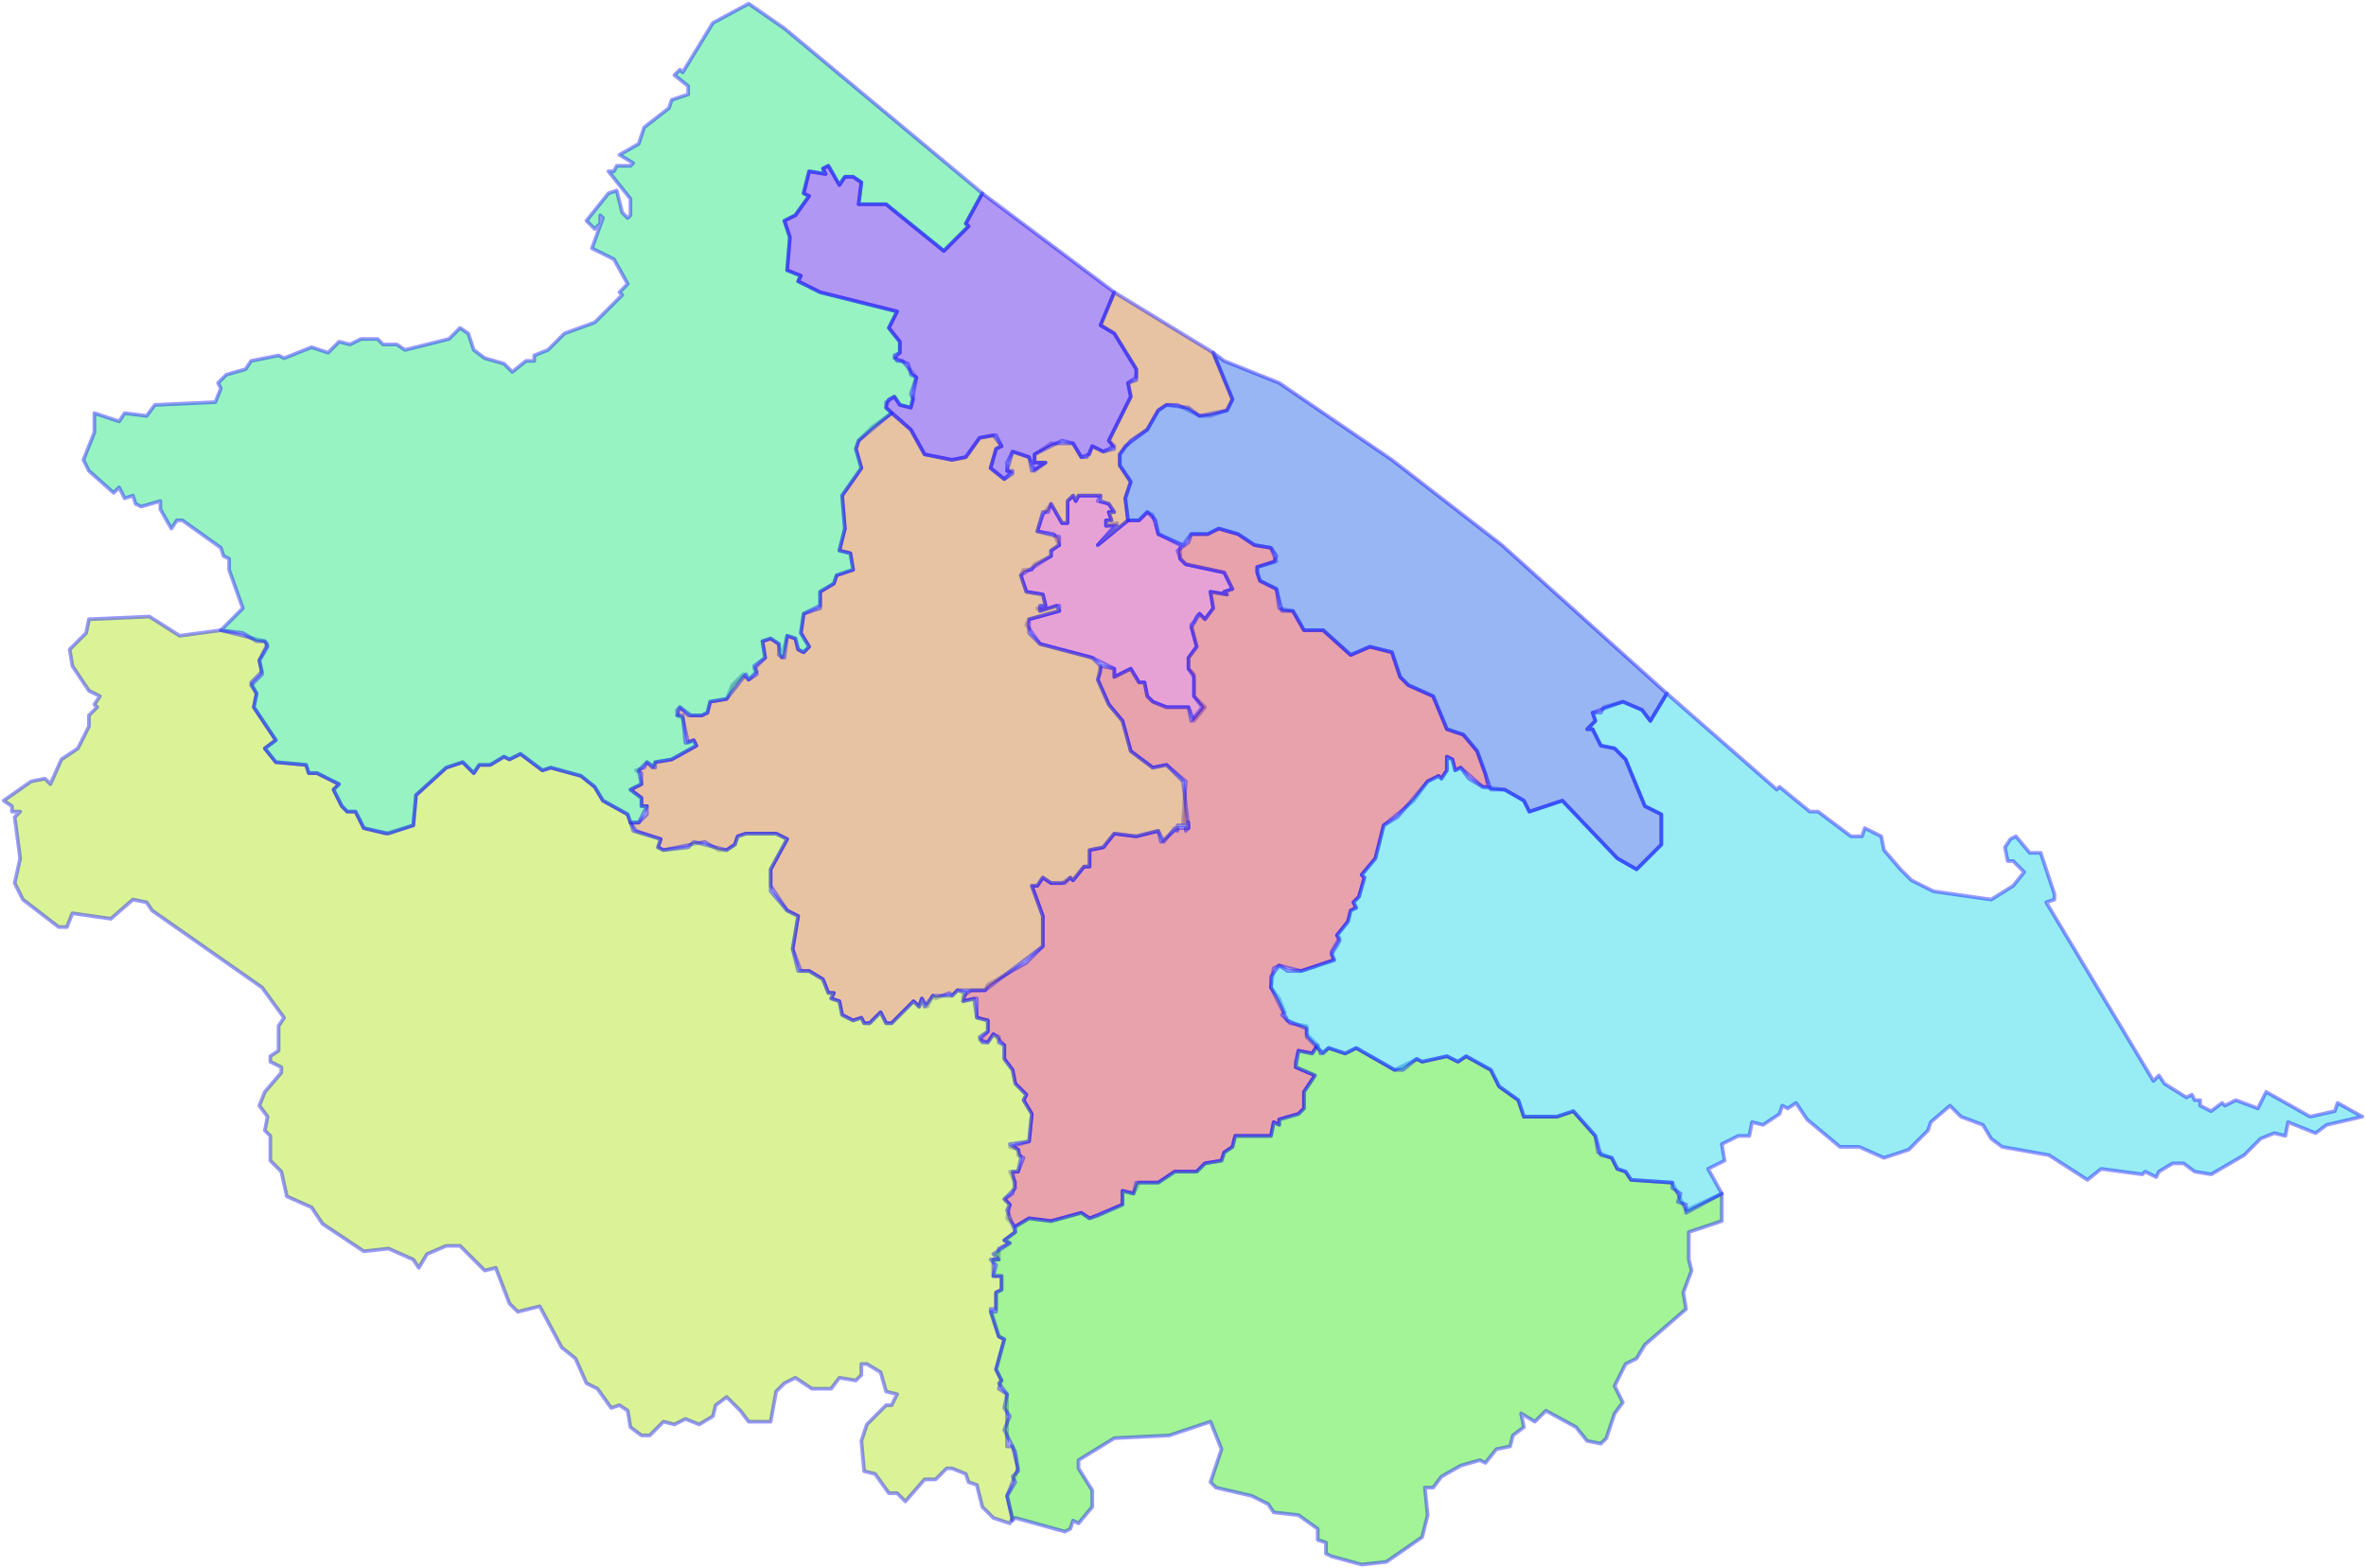
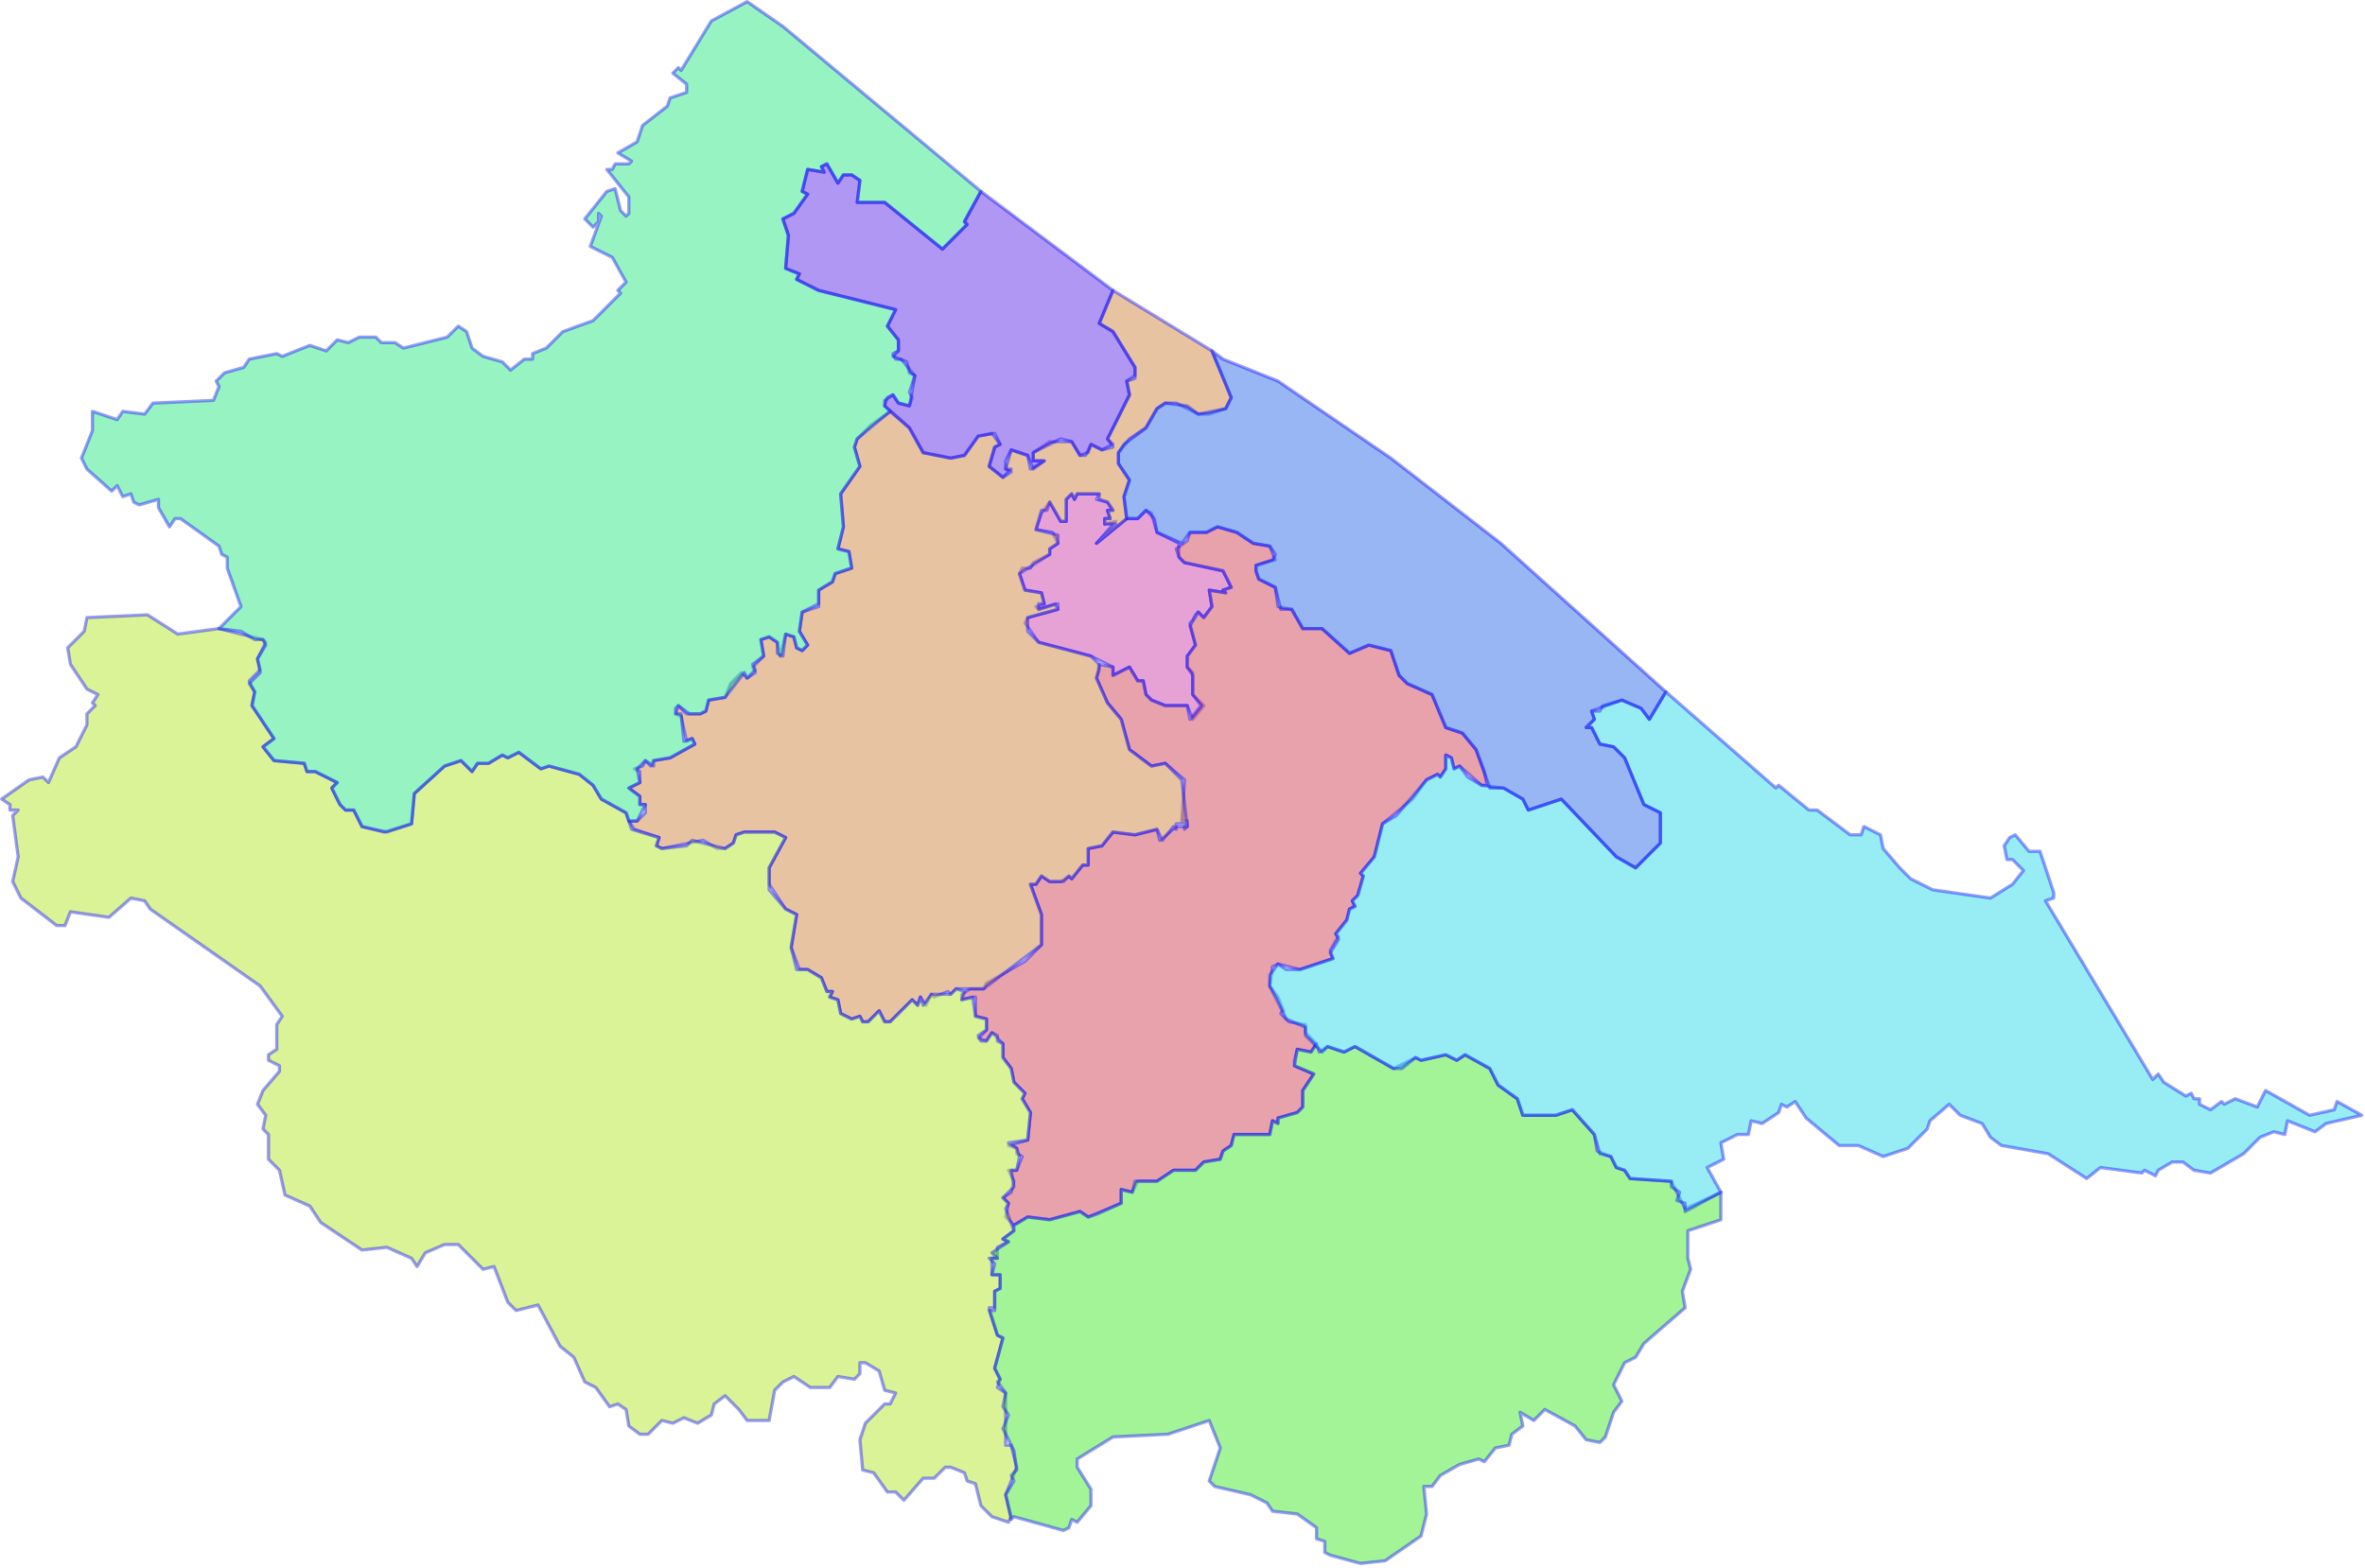
- <svg xmlns="http://www.w3.org/2000/svg" width="643" height="426" viewBox="0 0 643 426" fill="none">
-   <g id="75">
-     <path class="district" id="75_Hue" name="Huế" fill-rule="evenodd" clip-rule="evenodd" d="M324.488 169.058L323.741 169.805L325.235 175.78L322.994 178.768V181.756L324.488 183.249V189.225L327.477 192.213L324.488 195.947L322.994 192.213H317.017L313.282 190.719L311.788 189.225L311.041 185.49H309.547L307.305 181.756L302.823 183.996V181.756L296.846 178.768L282.652 175.033L278.916 169.805L279.663 168.311L287.881 166.07V164.576L282.652 166.07L281.904 165.323L284.146 164.576L283.399 161.589L278.916 160.842L277.422 156.36L278.169 154.866H280.41L281.157 153.373L285.64 151.132V149.638L287.881 148.144L286.387 145.156L281.904 144.409L283.399 139.928L285.64 136.94L288.628 142.169H290.122V136.193L291.617 134.699L292.364 136.193L293.111 134.699H299.087L298.34 136.193L301.329 136.94L302.823 139.181H301.329L302.076 141.422H300.582V142.916L303.57 142.169L298.34 148.144L306.558 141.422H309.547L311.788 139.181L313.282 139.928L314.776 145.156L320.753 148.144V151.879L322.247 153.373L332.706 155.613L334.948 160.095L332.706 160.842L333.453 161.589L328.971 160.842L329.718 165.323L327.477 168.311L325.983 166.817L325.235 167.564L324.488 169.058Z" fill="#D147AC" fill-opacity="0.5" stroke="#0000FF" stroke-opacity="0.4" stroke-linecap="round" stroke-linejoin="round" />
-     <path class="district" id="75_HuongThuy" name="Hương Thủy" fill-rule="evenodd" clip-rule="evenodd" d="M358.107 284.084L356.613 286.325L352.878 285.578L352.131 288.566V290.06L357.36 292.3L354.372 296.782V301.264L352.878 302.757L347.648 304.251V305.745L346.154 304.998L345.407 308.733H335.695L334.948 311.72L332.706 313.214L331.959 315.455L327.477 316.202L325.235 318.443H319.259L314.776 321.43H309.547L308.052 324.418L305.064 323.671V327.406L296.099 331.14L293.858 329.647L285.64 331.887L279.663 331.14L275.928 333.381L273.687 331.14L274.434 327.406L272.939 325.912L275.181 324.418L275.928 321.43L274.434 318.443H276.675L278.169 314.708L276.675 313.961V312.467L274.434 311.72L279.663 310.227L280.41 302.757L278.169 299.023L278.916 297.529L275.928 294.541L275.181 290.807L272.939 287.819V284.084L269.951 281.097L268.457 283.337L266.216 282.59L268.457 280.35V277.362L265.469 276.615V271.387L261.733 272.133V270.64L263.974 269.146H267.71L268.457 267.652L278.916 261.677L283.399 257.195V248.979L280.41 240.763H281.904L283.399 238.522L285.64 240.016H288.628L290.869 238.522L291.617 239.269L294.605 235.534H296.099V231.053L299.835 230.306L302.823 226.571L308.8 227.318L314.776 225.824L315.523 228.812L320.006 225.077H322.994V223.583H321.5L322.247 212.38L317.018 207.898L313.282 208.645L307.305 204.163L305.064 195.947L301.329 191.466L298.34 184.743L299.087 181.009L302.823 181.756V183.996L307.305 181.756L309.547 185.49H311.041L311.788 189.225L313.282 190.719L317.018 192.213H322.994L323.741 195.947L326.73 192.213L324.488 189.225V183.996L322.994 181.756V178.768L325.235 175.78L323.741 170.552L325.983 166.817L327.477 168.311L329.718 165.323L328.971 160.842L333.453 161.589L332.706 160.842L334.948 160.095L332.706 155.613L322.247 153.373L320.753 151.879L320.006 149.638L322.994 147.397L323.741 145.156H328.224L331.212 143.663L336.442 145.156L340.924 148.144L345.407 148.891L346.901 152.626L341.671 154.119V155.613L342.418 157.854L346.901 160.095L347.648 165.323L351.383 166.07L354.372 171.299H359.601L367.072 178.021L372.302 175.78L378.279 177.274L380.52 183.996L382.761 186.237L389.485 189.225L393.22 198.188L397.703 199.682L401.438 204.163L403.68 210.139L404.427 213.873H402.932L396.956 208.645L395.462 209.392L394.714 206.404L393.22 205.657V209.392L391.726 211.633L390.979 210.886L387.991 212.38L384.255 217.608L376.037 224.33L373.796 233.293L370.061 237.775L370.808 238.522L369.314 243.75L367.819 245.244L368.566 246.738L367.072 247.485L366.325 250.473L363.337 254.207L364.084 254.954L361.843 258.689L362.59 260.93L353.625 263.917L347.648 262.423L346.154 263.17L345.407 268.399L347.648 271.387L349.142 275.121L348.395 275.868L350.636 278.109L355.119 278.856V281.097L356.613 282.59L358.107 284.084Z" fill="#D1475A" fill-opacity="0.5" stroke="#0000FF" stroke-opacity="0.4" stroke-linecap="round" stroke-linejoin="round" />
-     <path class="district" id="75_HuongTra" name="Hương Trà" fill-rule="evenodd" clip-rule="evenodd" d="M299.087 182.503L298.34 184.743L301.329 191.466L305.064 195.947L307.305 204.163L313.282 208.645L317.017 207.898L321.5 212.38L322.994 225.077L322.247 225.824V224.33H320.006V225.824L319.259 225.077L316.27 228.812L314.776 225.824L308.8 227.318L302.823 226.571L299.835 230.306L296.099 231.053V235.534H294.605L291.617 239.269L290.869 238.522L289.375 240.016H285.64L283.399 238.522L281.904 240.763H280.41L283.399 248.979V257.195L267.71 269.146H260.239L258.745 270.64L257.998 269.893L254.262 271.387L253.515 270.64L252.021 273.627L250.527 271.387L249.78 273.627L248.286 272.133L242.309 278.109H240.815L239.321 275.121L236.332 278.109H234.838L234.091 276.615L231.85 277.362L228.861 275.868L228.114 272.133L225.873 271.387L226.62 269.893H225.126L223.632 266.158L219.896 263.917H217.655L215.414 257.942L216.908 248.979L213.92 247.485L209.437 240.763V236.281L213.92 228.065L210.931 226.571H202.713L200.472 227.318L199.725 229.559L197.484 231.053H195.242L191.507 228.812L180.301 231.053L178.807 230.306L179.554 228.065L172.83 225.824L171.336 223.583H173.577L175.818 221.343V219.102H174.324V216.861L171.336 214.62L174.324 213.126V210.139L172.83 209.392L175.071 208.645L175.818 207.151L177.312 208.645L178.059 207.151L182.542 206.404L189.266 202.67L188.519 201.176L187.024 201.923L185.53 195.2L184.036 194.453L184.783 192.213L187.024 194.453H190.76L192.254 193.706L193.001 190.719L197.484 189.972L198.978 186.237L201.966 183.249L203.46 184.743L205.702 183.249L204.955 181.756L207.943 178.768L207.196 174.286L209.437 173.539L211.678 175.033L212.425 178.768L213.92 172.793L216.161 173.539L216.908 176.527L218.402 177.274L219.896 175.78L217.655 172.046L218.402 166.817L222.885 165.323V160.842L226.62 158.601L227.367 156.36L231.85 154.866L231.103 150.385L228.114 149.638L229.608 143.663L228.861 134.699L234.091 127.23L232.597 122.002L233.344 119.761L237.079 116.026L242.309 112.292L247.538 116.773L251.274 123.496L258.745 124.989L262.48 124.242L266.216 119.014L269.951 118.267L272.192 121.255L270.698 122.002L269.204 127.23L272.939 130.218L275.181 128.724L273.686 127.977L275.181 122.749L279.663 124.242L280.41 127.977L284.146 125.736H281.157V123.496L285.64 120.508H291.617L293.858 124.242H295.352L296.846 121.255L299.835 122.749L302.823 122.002L301.329 119.761L307.305 107.81L306.558 104.076L308.8 103.329V100.341L302.823 90.631L299.087 88.39L302.823 79.427L329.718 95.859L334.948 108.557L333.453 111.545L328.971 113.039H325.983L320.006 110.051H317.017L314.776 111.545L311.788 116.773L307.305 119.761L304.317 123.496V126.483L307.305 130.965L305.811 135.446L306.558 141.422L298.34 148.144L303.57 142.916H300.582V141.422H302.076L301.329 139.181H302.823L301.329 136.94L299.087 136.193V134.699H293.111L292.364 136.193L291.617 134.699L290.122 136.193V142.169H288.628L285.64 136.94L284.893 139.181H283.399L281.904 144.409L287.881 145.903V148.144L285.64 149.638V151.132L277.422 156.36L278.916 160.842L283.399 161.589L284.146 164.576H282.652V166.07L287.134 164.576L287.881 166.07L279.663 168.311V172.046L282.652 175.033L296.846 178.768L299.087 181.009V182.503Z" fill="#D18847" fill-opacity="0.5" stroke="#0000FF" stroke-opacity="0.4" stroke-linecap="round" stroke-linejoin="round" />
-     <path class="district" id="75_ALuoi" name="A Lưới" fill-rule="evenodd" clip-rule="evenodd" d="M197.484 379.691L194.495 381.931L193.748 384.919L190.013 387.16L186.277 385.666L183.289 387.16L180.301 386.413L176.565 390.148H174.324L171.336 387.907L170.589 383.425L168.347 381.931L166.106 382.678L162.371 377.45L159.382 375.956L156.394 369.234L152.659 366.246L146.682 355.042L140.705 356.536L138.464 354.295L134.728 344.585L131.74 345.332L125.016 338.61H121.281L116.051 340.851L113.81 344.585L112.316 342.344L105.592 339.357L98.868 340.104L87.662 332.634L84.674 328.153L77.95 325.165L76.456 318.443L73.467 315.455V308.733L71.973 307.239L72.72 303.504L70.479 300.517L71.973 296.782L76.456 291.554V290.06L73.467 288.566V287.072L75.709 285.578V278.856L77.203 276.615L71.226 268.399L41.343 247.485L39.849 245.244L36.113 244.497L30.136 249.726L19.677 248.232L18.183 251.967H15.942L6.23 244.497L3.988 240.016L5.483 233.293L3.988 222.09L5.483 220.596H3.241V219.102L1 217.608L8.471 212.38L12.206 211.633L13.7 213.126L16.689 206.404L21.171 203.416L24.16 197.441V194.453L26.401 192.213L25.654 191.466L27.148 189.225L24.16 187.731L19.677 181.009L18.93 176.527L23.413 172.046L24.16 168.311L40.596 167.564L48.813 172.793L60.02 171.299L71.973 174.286L72.72 175.033L70.479 179.515L71.226 182.503L68.238 185.49L69.732 188.478L68.985 192.213L74.962 201.176L71.973 203.416L74.962 207.151L83.18 207.898L83.927 210.139H86.168L92.144 213.126L90.65 214.62L92.892 219.102L94.386 220.596H96.627L98.868 225.077L104.845 226.571L112.316 224.33L113.063 216.114L121.281 208.645L125.763 207.151L128.752 210.139L130.246 207.898H133.234L136.97 205.657L138.464 206.404L141.452 204.91L147.429 209.392L149.67 208.645L157.888 210.886L161.624 213.873L163.865 217.608L170.589 221.343L172.083 225.824L179.554 228.065L178.807 230.306L180.301 231.053L187.024 230.306L188.519 228.812L197.484 231.053L199.725 229.559L200.472 227.318L202.713 226.571H210.931L213.92 228.065L209.437 236.281V242.257L213.92 247.485L216.908 248.979L215.414 257.942L216.908 263.917H219.896L223.632 266.158L225.126 269.893H226.62L225.873 271.387L228.114 272.133L228.861 275.868L231.85 277.362L234.091 276.615L234.838 278.109H236.332L239.321 275.121L240.815 278.109H242.309L248.286 272.133L249.78 273.627L250.527 271.387L251.274 273.627L253.515 270.64H258.745L260.239 269.146L262.48 269.893L261.733 272.133L264.721 271.387L265.469 276.615L268.457 277.362V280.35L266.216 281.843L266.963 283.337H268.457L269.951 281.097L271.445 281.843V283.337L272.939 284.084V287.819L275.181 290.807L275.928 294.541L278.916 297.529L278.169 299.023L280.41 302.757L279.663 310.227L274.434 310.974L276.675 312.467L277.422 314.708L276.675 318.443H275.181L275.928 322.924L272.939 325.912L274.434 327.406L273.686 328.9L275.928 334.875L272.939 337.116L274.434 337.863L271.445 339.357V342.344H269.951V346.826H272.192V350.561L270.698 351.307V355.789H269.204L271.445 363.258L272.939 364.005L270.698 372.221L272.192 375.209L271.445 377.45L273.686 378.944V393.135H275.181L276.675 399.111L273.686 406.58L275.181 412.555L274.434 414.049L269.951 412.555L266.963 409.568L265.469 403.592L263.227 402.845L262.48 400.604L258.745 399.111H257.251L254.262 402.098H251.274L246.044 408.074L243.803 405.833H241.562L237.826 400.604L234.838 399.858L234.091 391.641L235.585 387.16L240.815 381.931H242.309L243.803 378.944L240.815 378.197L239.321 372.968L235.585 370.727H234.091V373.715L232.597 375.209L228.114 374.462L225.873 377.45H220.643L216.161 374.462L213.173 375.956L210.931 378.197L209.437 386.413H203.46L201.219 383.425L197.484 379.691Z" fill="#B7E830" fill-opacity="0.5" stroke="#0000FF" stroke-opacity="0.4" stroke-linecap="round" stroke-linejoin="round" />
-     <path class="district" id="75_NamDong" name="Nam Đông" fill-rule="evenodd" clip-rule="evenodd" d="M458.964 342.344L459.711 345.332L457.47 351.307L458.217 355.789L447.01 365.499L444.769 369.234L441.781 370.727L438.793 376.703L441.034 381.184L438.793 384.172L436.551 390.894L435.057 392.388L431.322 391.641L428.333 387.907L420.115 383.425L417.127 386.413L413.392 384.172L414.139 387.907L411.15 390.147L410.403 393.135L406.668 393.882L403.679 397.617L402.185 396.87L396.956 398.364L391.726 401.351L389.485 404.339H387.244L387.991 411.808L386.497 417.784L376.784 424.506L370.061 425.253L361.843 423.012L360.348 422.265V419.278L358.107 418.531V415.543L352.878 411.808L346.154 411.061L344.66 408.821L340.177 406.58L330.465 404.339L328.971 402.845L331.959 393.882L328.971 386.413L317.765 390.147L302.823 390.894L293.111 396.87V399.111L296.846 405.086V409.567L293.111 414.049L291.617 413.302L290.869 415.543L289.375 416.29L275.928 412.555L275.181 413.302L273.686 406.58L275.928 402.845L275.181 401.351L276.675 399.857L275.928 394.629L272.939 388.654L274.434 384.919L272.939 382.678L273.686 378.944L271.445 375.956L272.192 375.209L270.698 372.221L272.939 364.005L271.445 363.258L269.204 356.536H270.698V351.307L272.192 350.56V346.826H269.951L270.698 343.838L269.204 342.344H271.445L269.951 340.85L274.434 337.863L272.939 337.116L275.928 334.875V333.381L279.663 331.14L285.64 331.887L293.858 329.647L296.099 331.14L298.34 330.394L305.064 327.406V323.671L308.052 324.418L308.8 321.43H314.776L319.259 318.443H325.235L327.477 316.202L331.959 315.455L332.706 313.214L334.948 311.72L335.695 308.733H345.407L346.154 304.998L347.648 305.745V304.251L352.878 302.757L354.372 301.263V296.782L357.36 292.3L352.131 290.06L352.878 285.578L356.613 286.325L358.107 284.084L358.854 286.325L361.096 284.831L365.578 286.325L368.566 284.831L379.026 290.807L385.002 287.819L386.497 288.566L393.22 287.072L396.209 288.566L398.45 287.072L405.174 290.807L407.415 295.288L412.645 299.023L414.139 303.504H423.104L427.586 302.01L433.563 308.733L434.31 313.214L438.045 314.708L439.54 317.696L441.781 318.443L443.275 320.684L454.481 321.43L458.217 328.9L467.929 324.418V331.887L458.964 334.875V341.597V342.344Z" fill="#49E830" fill-opacity="0.5" stroke="#0000FF" stroke-opacity="0.4" stroke-linecap="round" stroke-linejoin="round" />
-     <path class="district" id="75_PhongDien" name="Phong Điền" fill-rule="evenodd" clip-rule="evenodd" d="M171.336 223.583L170.589 221.343L163.865 217.608L161.624 213.873L157.888 210.886L149.67 208.645L147.429 209.392L141.452 204.91L138.464 206.404L136.97 205.657L133.234 207.898H130.246L128.752 210.139L125.763 207.151L121.281 208.645L113.063 216.114L112.316 224.33L105.592 226.571L98.868 225.077L96.627 220.596H94.386L92.892 219.102L90.65 214.62L92.144 213.126L86.168 210.139H83.927L83.18 207.898L74.962 207.151L71.973 203.416L74.962 201.176L68.985 192.213L69.732 188.478L68.238 186.237L71.226 183.25L70.479 179.515L72.72 175.78L71.973 174.286H69.732L65.996 172.046L60.02 171.299L65.996 165.323L62.261 154.866V151.879L60.767 151.132L60.02 148.891L49.561 141.422H48.066L46.572 143.663L43.584 138.434V136.193L38.354 137.687L36.86 136.94L36.113 134.699L33.872 135.446L32.378 132.459L30.883 133.953L24.16 127.977L22.666 124.989L25.654 117.52V112.292L32.378 114.532L33.872 112.292L39.849 113.039L42.09 110.051L58.526 109.304L60.02 105.569L59.273 104.076L61.514 101.835L66.744 100.341L68.238 98.1L75.709 96.606L77.203 97.353L84.674 94.365L89.156 95.859L92.144 92.872L95.133 93.619L98.121 92.125H102.604L104.098 93.619H107.833L110.075 95.112L122.028 92.125L125.016 89.137L127.258 90.631L128.752 95.112L131.74 97.353L136.97 98.847L139.211 101.088L142.946 98.1H145.188V96.606L148.923 95.112L153.406 90.631L161.624 87.643L169.094 80.174L168.347 79.427L170.589 77.186L166.853 70.464L160.876 67.476L163.865 59.26L163.118 58.513V60.754L161.624 62.248L159.382 60.007L165.359 52.538L167.6 51.791L169.094 57.766L170.589 59.26L171.336 58.513V54.032L165.359 46.562H166.853L167.6 45.069H171.336L172.083 44.322L168.347 42.081L173.577 39.093L175.071 34.612L181.795 29.383L182.542 27.142L187.024 25.648V23.408L183.289 20.42L184.783 18.926L185.53 19.673L193.748 6.228L203.46 1L213.172 7.722L266.963 52.538L262.48 60.754L263.227 61.501L256.504 68.223L240.815 55.526H233.344L234.091 49.55L231.85 48.056H229.608L228.114 50.297L225.126 45.069L223.632 45.816L224.379 47.309L219.896 46.562L218.402 52.538L219.896 53.285L216.161 58.513L213.172 60.007L214.667 64.489L213.92 73.452L217.655 74.945L216.908 76.439L222.885 79.427L243.803 84.656L241.562 89.137L244.55 92.872V95.859L243.056 96.606L243.803 98.1H245.297L249.033 102.582L247.538 107.063L248.286 108.557L247.538 110.798L244.55 110.051L243.056 107.81L241.562 108.557L240.815 110.798L242.309 112.292L233.344 119.761L232.597 122.002L234.091 127.23L228.861 134.699L229.608 143.663L228.114 149.638L231.103 150.385L231.85 154.866L227.367 156.36L226.62 158.601L222.885 160.842V164.576L218.402 166.817L217.655 172.046L219.896 175.78L218.402 177.274L216.908 176.527L216.161 173.539L213.92 172.793L213.172 178.768L211.678 178.021V175.033L209.437 173.539L207.196 174.286L207.943 178.768L204.955 181.009L205.702 182.503L203.46 184.743L202.713 183.25L197.484 189.972L193.001 190.719L192.254 193.706L190.76 194.453H187.772L184.783 192.213L184.036 192.96V194.453H185.53L186.277 201.923L188.519 201.176L189.266 202.67L182.542 206.404L178.059 207.151V208.645L175.818 207.151L173.577 209.392L174.324 213.126L171.336 214.62L174.324 216.861V219.102H175.818L173.577 223.583H171.336Z" fill="#30E886" fill-opacity="0.5" stroke="#0000FF" stroke-opacity="0.4" stroke-linecap="round" stroke-linejoin="round" />
-     <path class="district" id="75_PhuLoc" name="Phú Lộc" fill-rule="evenodd" clip-rule="evenodd" d="M585.969 319.937L582.98 318.443L582.233 319.19L571.027 317.696L567.291 320.684L556.832 313.961L544.132 311.72L541.143 309.48L538.902 305.745L532.925 303.504L529.937 300.517L524.707 304.998L523.96 307.239L518.731 312.467L512.007 314.708L505.283 311.72H500.054L491.089 304.251L488.1 299.77L485.859 301.263L484.365 300.517L483.618 302.757L479.135 305.745L476.147 304.998L475.4 308.733H472.411L467.929 310.974L468.676 315.455L464.194 317.696L467.929 324.418L458.217 329.647V327.406L455.976 326.659L456.723 324.418L454.481 322.924V321.43L443.275 320.684L441.781 318.443L439.54 317.696L438.045 314.708L435.057 313.961L433.563 308.733L427.586 302.01L423.104 303.504H414.139L412.645 299.023L407.415 295.288L405.174 290.807L398.45 287.072L396.209 288.566L393.22 287.072L386.497 288.566L385.002 287.819L381.267 290.807H379.026L368.566 284.831L365.578 286.325L361.096 284.831L359.601 286.325L355.119 281.843V279.603L349.889 277.362L345.407 268.399V265.411L347.648 262.423L349.889 263.917H353.625L362.59 260.93L361.843 259.436L364.084 255.701L363.337 254.207L366.325 250.473L367.072 247.485L368.566 246.738L367.819 245.244L369.314 243.75L370.808 238.522L370.061 237.775L373.796 233.293L376.037 224.33L379.773 222.09L387.991 212.38L390.979 210.886L391.726 211.633L393.22 209.392V205.657L394.714 206.404L395.462 209.392L396.956 208.645L399.197 211.633L402.932 213.873L408.909 214.62L414.139 217.608L415.633 220.596L424.598 217.608L439.54 233.293L444.769 236.281L451.493 229.559V221.343L447.011 219.102L441.781 206.404L438.793 203.416L435.057 202.67L432.816 198.188H431.322L433.563 195.947L432.816 193.706H435.057L435.804 192.213L441.034 190.719L446.263 192.959L448.505 195.947L452.987 188.478L482.871 214.62L483.618 213.873L491.836 220.596H494.077L503.042 227.318H506.03L506.777 225.077L511.26 227.318L512.007 231.053L516.49 236.281L519.478 239.269L525.455 242.256L541.143 244.497L547.12 240.763L550.108 237.028L547.12 234.04H545.626L544.879 230.306L546.373 228.065L547.867 227.318L551.603 231.8H554.591L558.326 243.003V244.497L556.085 245.244L585.221 293.794L586.716 292.3L588.21 294.541L594.187 298.276L595.681 297.529L596.428 299.023H597.922V300.517L600.91 302.01L603.899 299.77L604.646 300.517L607.634 299.023L613.611 301.263L615.852 296.782L627.805 303.504L634.529 302.01L635.276 299.77L642 303.504L632.288 305.745L629.3 307.986L621.829 304.998L621.082 308.733L618.093 307.986L614.358 309.48L609.875 313.961L600.91 319.19L596.428 318.443L593.439 316.202H590.451L586.716 318.443L585.969 319.937Z" fill="#30DCE8" fill-opacity="0.5" stroke="#0000FF" stroke-opacity="0.4" stroke-linecap="round" stroke-linejoin="round" />
-     <path class="district" id="75_PhuVang" name="Phú Vang" fill-rule="evenodd" clip-rule="evenodd" d="M444.769 236.281L439.54 233.293L424.598 217.608L415.633 220.596L414.139 217.608L408.909 214.62H405.174L401.438 204.163L397.703 199.682L393.22 198.188L389.485 189.225L382.761 186.237L380.52 183.996L378.279 177.274L372.302 175.78L367.072 178.021L359.601 171.299H354.372L351.383 166.07H348.395L346.901 160.095L342.418 157.854L341.671 155.613V154.119L346.154 152.626L346.901 151.132L345.407 148.891L340.924 148.144L336.442 145.156L331.212 143.663L328.224 145.156H323.741L321.5 148.144L314.776 145.156L314.029 141.422L311.788 139.181L309.547 141.422H306.558L305.811 135.446L307.305 130.965L304.317 126.483V123.496L305.811 121.255L311.788 116.773L314.776 111.545L317.017 110.051L322.994 110.798L325.983 113.039L333.453 111.545L334.948 108.557L329.718 95.859L332.706 98.1L347.648 104.076L378.279 124.989L408.162 148.144L452.987 188.478L448.505 195.947L446.263 192.96L441.034 190.719L432.816 193.706L433.563 195.947L431.322 198.188H432.816L435.057 202.67L438.793 203.416L441.781 206.404L447.011 219.102L451.493 221.343V229.559L444.769 236.281Z" fill="#306EE8" fill-opacity="0.5" stroke="#0000FF" stroke-opacity="0.4" stroke-linecap="round" stroke-linejoin="round" />
-     <path class="district" id="75_QuangDien" name="Quang Điền" fill-rule="evenodd" clip-rule="evenodd" d="M288.628 119.761L281.157 123.496V125.736H284.146L281.157 127.977L279.663 124.242L275.181 122.749L273.686 125.736V127.977H275.181L272.939 130.218L269.204 127.23L270.698 122.002L272.192 121.255L270.698 118.267L266.216 119.014L262.48 124.242L258.745 124.989L251.274 123.496L247.538 116.773L240.815 110.798V109.304L243.056 107.81L244.55 110.051L247.538 110.798L249.033 102.582L247.538 101.835L246.791 98.847L243.056 97.353L244.55 95.859V92.872L241.562 89.137L243.803 84.656L222.885 79.427L216.908 76.439L217.655 74.945L213.92 73.452L214.667 64.489L213.173 60.007L216.161 58.513L219.896 53.285L218.402 52.538L219.896 46.562L224.379 47.309L223.632 45.815L225.126 45.069L228.114 50.297L229.608 48.056H231.85L234.091 49.55L233.344 55.526H240.815L256.504 68.223L263.227 61.501L262.48 60.754L266.963 52.538L302.823 79.427L299.087 88.39L302.823 90.631L308.8 100.341V102.582L306.558 104.076L307.305 107.81L301.329 119.761L302.823 121.255L299.835 122.749L296.846 121.255L296.099 123.496L293.858 124.242L291.617 120.508L288.628 119.761Z" fill="#6130E8" fill-opacity="0.5" stroke="#0000FF" stroke-opacity="0.4" stroke-linecap="round" stroke-linejoin="round" />
+ <svg xmlns="http://www.w3.org/2000/svg" width="739" height="490" viewBox="0 0 739 490" fill="none">
+   <g id="75" name="Thừa Thiên Huế">
+     <path id="7509" class="district" name="TP Huế" fill-rule="evenodd" clip-rule="evenodd" d="M372.701 193.898L371.841 194.757L373.56 201.632L370.982 205.071V208.509L372.701 210.226V217.103L376.139 220.541L372.701 224.837L370.982 220.541H364.105L359.808 218.822L358.089 217.103L357.23 212.805H355.511L352.931 208.509L347.775 211.086V208.509L340.898 205.071L324.568 200.773L320.27 194.757L321.129 193.038L330.584 190.46V188.741L324.568 190.46L323.707 189.6L326.287 188.741L325.427 185.304L320.27 184.444L318.551 179.287L319.41 177.568H321.989L322.848 175.85L328.006 173.272V171.553L330.584 169.834L328.865 166.396L323.707 165.536L325.427 160.38L328.006 156.942L331.443 162.959H333.162V156.083L334.882 154.364L335.742 156.083L336.601 154.364H343.477L342.617 156.083L346.056 156.942L347.775 159.521H346.056L346.915 162.099H345.197V163.818L348.634 162.959L342.617 169.834L352.072 162.099H355.511L358.089 159.521L359.808 160.38L361.527 166.396L368.403 169.834V174.131L370.122 175.85L382.155 178.428L384.735 183.585L382.155 184.444L383.015 185.304L377.858 184.444L378.718 189.6L376.139 193.038L374.421 191.319L373.56 192.179L372.701 193.898Z" fill="#D147AC" fill-opacity="0.5" stroke="#0000FF" stroke-opacity="0.4" stroke-linecap="round" stroke-linejoin="round" />
+     <path id="7508" class="district" name="Hương Thủy" fill-rule="evenodd" clip-rule="evenodd" d="M411.379 326.25L409.661 328.829L405.363 327.969L404.504 331.407V333.126L410.52 335.703L407.082 340.861V346.018L405.363 347.736L399.346 349.455V351.174L397.627 350.314L396.768 354.612H385.594L384.735 358.049L382.155 359.768L381.296 362.346L376.139 363.206L373.56 365.784H366.685L361.527 369.221H355.511L353.791 372.659L350.353 371.8V376.097L340.039 380.394L337.461 378.676L328.006 381.253L321.129 380.394L316.832 382.972L314.254 380.394L315.113 376.097L313.393 374.378L315.973 372.659L316.832 369.221L315.113 365.784H317.691L319.41 361.487L317.691 360.627V358.908L315.113 358.049L321.129 356.331L321.989 347.736L319.41 343.439L320.27 341.72L316.832 338.282L315.973 333.986L313.393 330.548V326.25L309.955 322.813L308.237 325.39L305.658 324.531L308.237 321.954V318.515L304.799 317.656V311.64L300.501 312.499V310.781L303.079 309.062H307.377L308.237 307.343L320.27 300.468L325.427 295.311V285.857L321.989 276.404H323.707L325.427 273.825L328.006 275.544H331.443L334.022 273.825L334.882 274.685L338.32 270.387H340.039V265.231L344.337 264.372L347.775 260.074L354.651 260.933L361.527 259.214L362.386 262.652L367.544 258.355H370.982V256.636H369.263L370.122 243.745L364.106 238.588L359.808 239.448L352.931 234.291L350.353 224.837L346.056 219.681L342.617 211.945L343.477 207.649L347.775 208.509V211.086L352.931 208.509L355.511 212.805H357.23L358.089 217.103L359.808 218.822L364.106 220.541H370.982L371.841 224.837L375.28 220.541L372.701 217.103V211.086L370.982 208.509V205.071L373.56 201.632L371.841 195.617L374.421 191.319L376.139 193.038L378.718 189.6L377.858 184.444L383.015 185.304L382.155 184.444L384.735 183.585L382.155 178.428L370.122 175.85L368.403 174.131L367.544 171.553L370.982 168.974L371.841 166.396H376.999L380.437 164.678L386.454 166.396L391.61 169.834L396.768 170.693L398.487 174.991L392.47 176.709V178.428L393.329 181.006L398.487 183.585L399.346 189.6L403.643 190.46L407.082 196.476H413.098L421.694 204.211L427.711 201.632L434.587 203.351L437.166 211.086L439.744 213.665L447.48 217.103L451.777 227.416L456.935 229.135L461.232 234.291L463.811 241.167L464.671 245.463H462.951L456.075 239.448L454.357 240.307L453.496 236.869L451.777 236.01V240.307L450.058 242.886L449.199 242.026L445.761 243.745L441.463 249.761L432.008 257.495L429.43 267.808L425.133 272.966L425.992 273.825L424.273 279.841L422.553 281.56L423.413 283.279L421.694 284.138L420.834 287.576L417.397 291.873L418.256 292.732L415.678 297.03L416.537 299.608L406.223 303.045L399.346 301.326L397.627 302.186L396.768 308.202L399.346 311.64L401.065 315.937L400.206 316.796L402.784 319.375L407.942 320.234V322.813L409.661 324.531L411.379 326.25Z" fill="#D1475A" fill-opacity="0.5" stroke="#0000FF" stroke-opacity="0.4" stroke-linecap="round" stroke-linejoin="round" />
+     <path id="7507" class="district" name="Hương Trà" fill-rule="evenodd" clip-rule="evenodd" d="M343.477 209.368L342.617 211.945L346.056 219.681L350.353 224.837L352.931 234.291L359.808 239.448L364.105 238.588L369.263 243.745L370.982 258.355L370.122 259.214V257.495H367.544V259.214L366.685 258.355L363.246 262.652L361.527 259.214L354.651 260.933L347.775 260.074L344.337 264.372L340.039 265.231V270.387H338.32L334.882 274.685L334.022 273.825L332.303 275.544H328.006L325.427 273.825L323.707 276.404H321.989L325.427 285.857V295.311L307.377 309.062H298.782L297.063 310.781L296.203 309.921L291.905 311.64L291.046 310.781L289.327 314.218L287.608 311.64L286.749 314.218L285.03 312.499L278.153 319.375H276.434L274.715 315.937L271.277 319.375H269.558L268.698 317.656L266.12 318.515L262.681 316.796L261.822 312.499L259.243 311.64L260.103 309.921H258.384L256.665 305.624L252.367 303.045H249.789L247.21 296.17L248.929 285.857L245.491 284.138L240.334 276.404V271.247L245.491 261.793L242.053 260.074H232.598L230.019 260.933L229.16 263.512L226.582 265.231H224.002L219.705 262.652L206.813 265.231L205.094 264.372L205.953 261.793L198.217 259.214L196.498 256.636H199.077L201.655 254.058V251.48H199.936V248.901L196.498 246.323L199.936 244.604V241.167L198.217 240.307L200.795 239.448L201.655 237.729L203.374 239.448L204.233 237.729L209.391 236.869L217.127 232.573L216.267 230.854L214.547 231.713L212.829 223.978L211.11 223.118L211.969 220.541L214.547 223.118H218.846L220.565 222.259L221.424 218.822L226.582 217.962L228.301 213.665L231.738 210.226L233.457 211.945L236.037 210.226L235.177 208.509L238.615 205.071L237.755 199.913L240.334 199.054L242.912 200.773L243.771 205.071L245.491 198.196L248.07 199.054L248.929 202.492L250.648 203.351L252.367 201.632L249.789 197.336L250.648 191.319L255.806 189.6V184.444L260.103 181.866L260.962 179.287L266.12 177.568L265.261 172.412L261.822 171.553L263.541 164.678L262.681 154.364L268.698 145.769L266.979 139.754L267.839 137.175L272.136 132.878L278.153 128.581L284.169 133.737L288.467 141.473L297.063 143.191L301.36 142.331L305.658 136.316L309.955 135.456L312.534 138.894L310.815 139.754L309.096 145.769L313.393 149.208L315.973 147.489L314.253 146.629L315.973 140.614L321.129 142.331L321.989 146.629L326.287 144.05H322.848V141.473L328.006 138.035H334.882L337.461 142.331H339.179L340.898 138.894L344.337 140.614L347.775 139.754L346.056 137.175L352.931 123.424L352.072 119.128L354.651 118.268V114.83L347.775 103.658L343.477 101.079L347.775 90.766L378.718 109.674L384.735 124.284L383.015 127.722L377.858 129.441H374.421L367.544 126.003H364.105L361.527 127.722L358.089 133.737L352.931 137.175L349.494 141.473V144.91L352.931 150.067L351.213 155.223L352.072 162.099L342.617 169.834L348.634 163.818H345.197V162.099H346.915L346.056 159.521H347.775L346.056 156.942L343.477 156.083V154.364H336.601L335.742 156.083L334.882 154.364L333.162 156.083V162.959H331.443L328.006 156.942L327.146 159.521H325.427L323.707 165.536L330.584 167.255V169.834L328.006 171.553V173.272L318.551 179.287L320.27 184.444L325.427 185.304L326.287 188.741H324.568V190.46L329.725 188.741L330.584 190.46L321.129 193.038V197.336L324.568 200.773L340.898 205.071L343.477 207.649V209.368Z" fill="#D18847" fill-opacity="0.5" stroke="#0000FF" stroke-opacity="0.4" stroke-linecap="round" stroke-linejoin="round" />
+     <path id="7506" class="district" name="A Lưới" fill-rule="evenodd" clip-rule="evenodd" d="M226.582 436.258L223.143 438.835L222.283 442.273L217.986 444.852L213.688 443.133L210.25 444.852L206.813 443.993L202.514 448.29H199.936L196.498 445.712L195.639 440.554L193.059 438.835L190.481 439.695L186.184 433.679L182.745 431.96L179.307 424.226L175.01 420.788L168.134 407.896L161.257 409.615L158.679 407.037L154.381 395.864L150.943 396.724L143.207 388.989H138.91L132.893 391.568L130.314 395.864L128.595 393.286L120.859 389.849L113.124 390.708L100.231 382.113L96.793 376.957L89.057 373.519L87.338 365.784L83.9 362.346V354.612L82.181 352.893L83.04 348.595L80.462 345.158L82.181 340.861L87.338 334.845V333.126L83.9 331.407V329.688L86.478 327.969V320.234L88.197 317.656L81.321 308.202L46.94 284.138L45.221 281.56L40.923 280.7L34.047 286.717L22.014 284.998L20.295 289.295H17.716L6.542 280.7L3.964 275.544L5.683 267.808L3.964 254.918L5.683 253.199H3.104V251.48L0.526 249.761L9.121 243.745L13.419 242.886L15.138 244.604L18.576 236.869L23.733 233.431L27.171 226.556V223.118L29.75 220.541L28.89 219.681L30.609 217.103L27.171 215.384L22.014 207.649L21.154 202.492L26.311 197.336L27.171 193.038L46.081 192.179L55.535 198.196L68.428 196.476L82.181 199.913L83.04 200.773L80.462 205.93L81.321 209.368L77.883 212.805L79.602 216.243L78.743 220.541L85.619 230.854L82.181 233.431L85.619 237.729L95.074 238.588L95.933 241.167H98.512L105.388 244.604L103.669 246.323L106.247 251.48L107.967 253.199H110.545L113.124 258.355L120 260.074L128.595 257.495L129.455 248.042L138.91 239.448L144.066 237.729L147.505 241.167L149.224 238.588H152.662L156.96 236.01L158.679 236.869L162.117 235.15L168.993 240.307L171.571 239.448L181.026 242.026L185.325 245.463L187.903 249.761L195.639 254.058L197.358 259.214L205.953 261.793L205.094 264.372L206.813 265.231L214.547 264.372L216.267 262.652L226.582 265.231L229.16 263.512L230.019 260.933L232.598 260.074H242.053L245.491 261.793L240.334 271.247V278.123L245.491 284.138L248.929 285.857L247.21 296.17L248.929 303.045H252.367L256.665 305.624L258.384 309.921H260.103L259.243 311.64L261.822 312.499L262.681 316.796L266.12 318.515L268.698 317.656L269.558 319.375H271.277L274.715 315.937L276.434 319.375H278.153L285.03 312.499L286.749 314.218L287.608 311.64L288.467 314.218L291.046 310.781H297.063L298.782 309.062L301.36 309.921L300.501 312.499L303.938 311.64L304.799 317.656L308.237 318.515V321.954L305.658 323.671L306.518 325.39H308.237L309.955 322.813L311.674 323.671V325.39L313.393 326.25V330.548L315.973 333.986L316.832 338.282L320.27 341.72L319.41 343.439L321.989 347.736L321.129 356.331L315.113 357.19L317.691 358.908L318.551 361.487L317.691 365.784H315.973L316.832 370.94L313.393 374.378L315.113 376.097L314.253 377.816L316.832 384.691L313.393 387.27L315.113 388.13L311.674 389.849V393.286H309.955V398.443H312.534V402.74L310.815 403.599V408.756H309.096L311.674 417.35L313.393 418.209L310.815 427.663L312.534 431.101L311.674 433.679L314.253 435.398V451.727H315.973L317.691 458.603L314.253 467.197L315.973 474.072L315.113 475.791L309.955 474.072L306.518 470.635L304.799 463.759L302.219 462.9L301.36 460.321L297.063 458.603H295.344L291.905 462.04H288.467L282.45 468.916L279.872 466.338H277.294L272.995 460.321L269.558 459.463L268.698 450.008L270.417 444.852L276.434 438.835H278.153L279.872 435.398L276.434 434.539L274.715 428.522L270.417 425.944H268.698V429.382L266.979 431.101L261.822 430.241L259.243 433.679H253.226L248.07 430.241L244.632 431.96L242.053 434.539L240.334 443.993H233.457L230.879 440.554L226.582 436.258Z" fill="#B7E830" fill-opacity="0.5" stroke="#0000FF" stroke-opacity="0.4" stroke-linecap="round" stroke-linejoin="round" />
+     <path id="7505" class="district" name="Nam Đông" fill-rule="evenodd" clip-rule="evenodd" d="M527.416 393.285L528.275 396.724L525.697 403.599L526.557 408.756L513.663 419.928L511.085 424.226L507.647 425.944L504.209 432.82L506.787 437.976L504.209 441.414L501.63 449.148L499.911 450.867L495.614 450.008L492.175 445.712L482.72 440.554L479.282 443.992L474.985 441.414L475.845 445.712L472.406 448.289L471.546 451.727L467.249 452.586L463.81 456.884L462.091 456.025L456.075 457.744L450.058 461.181L447.48 464.619H444.902L445.761 473.213L444.042 480.089L432.867 487.823L425.133 488.683L415.678 486.104L413.958 485.245V481.808L411.379 480.948V477.51L405.363 473.213L397.627 472.353L395.909 469.776L390.751 467.197L379.577 464.619L377.858 462.9L381.296 452.586L377.858 443.992L364.966 448.289L347.775 449.148L336.601 456.025V458.603L340.898 465.478V470.634L336.601 475.791L334.882 474.932L334.022 477.51L332.303 478.37L316.832 474.072L315.973 474.932L314.253 467.197L316.832 462.9L315.973 461.181L317.691 459.462L316.832 453.446L313.393 446.571L315.113 442.273L313.393 439.695L314.253 435.398L311.674 431.96L312.534 431.101L310.815 427.663L313.393 418.209L311.674 417.35L309.096 409.615H310.815V403.599L312.534 402.739V398.443H309.955L310.815 395.005L309.096 393.285H311.674L309.955 391.566L315.113 388.13L313.393 387.27L316.832 384.691V382.972L321.129 380.394L328.006 381.253L337.461 378.676L340.039 380.394L342.617 379.536L350.353 376.097V371.8L353.791 372.659L354.651 369.221H361.527L366.685 365.784H373.56L376.139 363.206L381.296 362.346L382.155 359.768L384.735 358.049L385.594 354.612H396.768L397.627 350.314L399.346 351.174V349.455L405.363 347.736L407.082 346.017V340.861L410.52 335.703L404.504 333.126L405.363 327.969L409.661 328.829L411.379 326.25L412.239 328.829L414.818 327.109L419.975 328.829L423.413 327.109L435.447 333.986L442.322 330.548L444.042 331.407L451.777 329.688L455.216 331.407L457.794 329.688L465.53 333.986L468.109 339.142L474.126 343.439L475.845 348.595H486.159L491.315 346.876L498.192 354.612L499.051 359.768L503.349 361.487L505.069 364.925L507.647 365.784L509.366 368.363L522.258 369.221L526.557 377.816L537.73 372.659V381.253L527.416 384.691V392.426V393.285Z" fill="#49E830" fill-opacity="0.5" stroke="#0000FF" stroke-opacity="0.4" stroke-linecap="round" stroke-linejoin="round" />
+     <path id="7504" class="district" name="Phong Điền" fill-rule="evenodd" clip-rule="evenodd" d="M196.498 256.636L195.639 254.058L187.903 249.761L185.324 245.463L181.026 242.026L171.571 239.448L168.993 240.307L162.116 235.15L158.679 236.869L156.96 236.01L152.662 238.588H149.224L147.505 241.167L144.066 237.729L138.91 239.448L129.455 248.042L128.595 257.495L120.859 260.074L113.124 258.355L110.545 253.199H107.967L106.247 251.48L103.669 246.323L105.388 244.604L98.512 241.167H95.933L95.074 238.588L85.619 237.729L82.181 233.431L85.619 230.854L78.743 220.541L79.602 216.243L77.883 213.665L81.321 210.228L80.462 205.93L83.04 201.632L82.181 199.913H79.602L75.305 197.336L68.428 196.476L75.305 189.6L71.007 177.568V174.131L69.288 173.272L68.428 170.693L56.395 162.099H54.676L52.957 164.678L49.519 158.661V156.083L43.502 157.802L41.783 156.942L40.923 154.364L38.345 155.223L36.626 151.786L34.907 153.505L27.171 146.629L25.452 143.191L28.89 134.597V128.581L36.626 131.159L38.345 128.581L45.221 129.441L47.8 126.003L66.709 125.143L68.428 120.846L67.569 119.128L70.147 116.549L76.164 114.83L77.883 112.252L86.478 110.533L88.197 111.392L96.793 107.955L101.95 109.674L105.388 106.236L108.826 107.095L112.264 105.376H117.422L119.14 107.095H123.438L126.017 108.814L139.769 105.376L143.207 101.939L145.786 103.658L147.505 108.814L150.943 111.392L156.96 113.111L159.538 115.69L163.835 112.252H166.415V110.533L170.712 108.814L175.87 103.658L185.324 100.22L193.919 91.626L193.059 90.766L195.639 88.188L191.34 80.453L184.464 77.015L187.903 67.561L187.043 66.702V69.28L185.324 70.999L182.745 68.421L189.622 59.827L192.2 58.967L193.919 65.843L195.639 67.561L196.498 66.702V61.545L189.622 52.951H191.34L192.2 51.232H196.498L197.358 50.373L193.059 47.794L199.076 44.357L200.795 39.2L208.531 33.184L209.391 30.606L214.547 28.887V26.309L210.25 22.871L211.969 21.152L212.828 22.012L222.283 6.542L233.457 0.526L244.631 8.261L306.518 59.827L301.36 69.28L302.219 70.14L294.485 77.875L276.434 63.264H267.839L268.698 56.389L266.12 54.67H263.541L261.822 57.248L258.384 51.232L256.665 52.092L257.525 53.811L252.367 52.951L250.648 59.827L252.367 60.686L248.07 66.702L244.631 68.421L246.351 73.578L245.491 83.891L249.789 85.609L248.929 87.328L255.806 90.766L279.872 96.782L277.294 101.939L280.731 106.236V109.674L279.013 110.533L279.872 112.252H281.591L285.889 117.409L284.169 122.565L285.03 124.284L284.169 126.862L280.731 126.003L279.013 123.424L277.294 124.284L276.434 126.862L278.153 128.581L267.839 137.175L266.979 139.754L268.698 145.77L262.681 154.364L263.541 164.678L261.822 171.553L265.261 172.412L266.12 177.568L260.962 179.287L260.103 181.866L255.806 184.444V188.741L250.648 191.319L249.789 197.336L252.367 201.632L250.648 203.351L248.929 202.492L248.07 199.054L245.491 198.196L244.631 205.071L242.912 204.211V200.773L240.334 199.054L237.755 199.913L238.615 205.071L235.177 207.649L236.036 209.368L233.457 211.946L232.598 210.228L226.582 217.962L221.424 218.822L220.564 222.259L218.846 223.118H215.408L211.969 220.541L211.11 221.4V223.118H212.828L213.688 231.713L216.267 230.854L217.127 232.573L209.391 236.869L204.233 237.729V239.448L201.655 237.729L199.076 240.307L199.936 244.604L196.498 246.323L199.936 248.901V251.48H201.655L199.076 256.636H196.498Z" fill="#30E886" fill-opacity="0.5" stroke="#0000FF" stroke-opacity="0.4" stroke-linecap="round" stroke-linejoin="round" />
+     <path id="7503" class="district" name="Phú Lộc" fill-rule="evenodd" clip-rule="evenodd" d="M673.536 367.503L670.097 365.784L669.238 366.644L656.345 364.925L652.047 368.363L640.014 360.627L625.402 358.049L621.963 355.471L619.385 351.174L612.509 348.595L609.071 345.158L603.054 350.314L602.194 352.893L596.178 358.908L588.442 361.487L580.706 358.049H574.69L564.376 349.455L560.937 344.299L558.359 346.017L556.64 345.158L555.781 347.736L550.623 351.174L547.185 350.314L546.326 354.612H542.887L537.73 357.19L538.59 362.346L533.433 364.925L537.73 372.659L526.557 378.676V376.097L523.978 375.238L524.838 372.659L522.258 370.94V369.221L509.366 368.363L507.647 365.784L505.069 364.925L503.349 361.487L499.911 360.627L498.192 354.612L491.315 346.876L486.159 348.595H475.845L474.126 343.439L468.109 339.142L465.53 333.986L457.794 329.688L455.216 331.407L451.777 329.688L444.042 331.407L442.322 330.548L438.025 333.986H435.447L423.413 327.109L419.975 328.829L414.818 327.109L413.098 328.829L407.942 323.671V321.094L401.925 318.515L396.768 308.202V304.764L399.346 301.326L401.925 303.045H406.223L416.537 299.608L415.678 297.889L418.256 293.592L417.397 291.873L420.834 287.576L421.694 284.138L423.413 283.279L422.553 281.56L424.273 279.841L425.992 273.825L425.133 272.966L429.43 267.808L432.008 257.495L436.306 254.918L445.761 243.745L449.199 242.026L450.058 242.886L451.777 240.307V236.01L453.496 236.869L454.357 240.307L456.075 239.448L458.654 242.886L462.951 245.463L469.827 246.323L475.845 249.761L477.563 253.199L487.878 249.761L505.069 267.808L511.085 271.247L518.821 263.512V254.058L513.664 251.48L507.647 236.869L504.209 233.431L499.911 232.573L497.333 227.416H495.614L498.192 224.837L497.333 222.259H499.911L500.77 220.541L506.787 218.822L512.803 221.399L515.383 224.837L520.539 216.243L554.921 246.323L555.781 245.463L565.235 253.199H567.814L578.128 260.933H581.566L582.425 258.355L587.583 260.933L588.442 265.231L593.6 271.247L597.038 274.685L603.914 278.122L621.963 280.7L628.84 276.404L632.278 272.106L628.84 268.668H627.121L626.262 264.372L627.981 261.793L629.699 260.933L633.998 266.091H637.435L641.733 278.981V280.7L639.154 281.56L672.675 337.423L674.395 335.704L676.114 338.282L682.991 342.58L684.71 341.72L685.569 343.439H687.288V345.158L690.726 346.876L694.165 344.299L695.024 345.158L698.462 343.439L705.338 346.017L707.917 340.861L721.669 348.595L729.405 346.876L730.264 344.299L738 348.595L726.826 351.174L723.389 353.752L714.793 350.314L713.934 354.612L710.495 353.752L706.198 355.471L701.04 360.627L690.726 366.644L685.569 365.784L682.13 363.206H678.693L674.395 365.784L673.536 367.503Z" fill="#30DCE8" fill-opacity="0.5" stroke="#0000FF" stroke-opacity="0.4" stroke-linecap="round" stroke-linejoin="round" />
+     <path id="7502" class="district" name="Phú Vang" fill-rule="evenodd" clip-rule="evenodd" d="M511.085 271.247L505.069 267.808L487.878 249.761L477.563 253.199L475.845 249.761L469.827 246.323H465.53L461.232 234.291L456.935 229.135L451.777 227.416L447.48 217.103L439.744 213.665L437.166 211.086L434.587 203.351L427.711 201.632L421.694 204.211L413.098 196.476H407.082L403.643 190.46H400.206L398.487 183.585L393.329 181.006L392.47 178.428V176.709L397.627 174.991L398.487 173.272L396.768 170.693L391.61 169.834L386.454 166.396L380.437 164.678L376.999 166.396H371.841L369.263 169.834L361.527 166.396L360.667 162.099L358.089 159.521L355.511 162.099H352.072L351.213 155.223L352.931 150.067L349.494 144.91V141.473L351.213 138.894L358.089 133.737L361.527 127.722L364.105 126.003L370.982 126.862L374.421 129.441L383.015 127.722L384.735 124.284L378.718 109.674L382.155 112.252L399.346 119.128L434.587 143.191L468.968 169.834L520.539 216.243L515.383 224.837L512.803 221.4L506.787 218.822L497.333 222.259L498.192 224.837L495.614 227.416H497.333L499.911 232.573L504.209 233.431L507.647 236.869L513.664 251.48L518.821 254.058V263.512L511.085 271.247Z" fill="#306EE8" fill-opacity="0.5" stroke="#0000FF" stroke-opacity="0.4" stroke-linecap="round" stroke-linejoin="round" />
+     <path id="7501" class="district" name="Quảng Điền" fill-rule="evenodd" clip-rule="evenodd" d="M331.443 137.175L322.848 141.473V144.05H326.287L322.848 146.629L321.129 142.331L315.973 140.614L314.253 144.05V146.629H315.973L313.393 149.208L309.096 145.769L310.815 139.754L312.534 138.894L310.815 135.456L305.658 136.316L301.36 142.331L297.063 143.191L288.467 141.473L284.169 133.737L276.434 126.862V125.143L279.013 123.424L280.731 126.003L284.169 126.862L285.889 117.409L284.169 116.549L283.31 113.111L279.013 111.392L280.731 109.674V106.236L277.294 101.939L279.872 96.782L255.806 90.766L248.929 87.328L249.789 85.609L245.491 83.891L246.351 73.577L244.632 68.421L248.07 66.702L252.367 60.686L250.648 59.827L252.367 52.951L257.525 53.811L256.665 52.092L258.384 51.232L261.822 57.248L263.541 54.67H266.12L268.698 56.389L267.839 63.264H276.434L294.485 77.875L302.219 70.14L301.36 69.28L306.518 59.827L347.775 90.766L343.477 101.079L347.775 103.658L354.651 114.83V117.409L352.072 119.128L352.931 123.424L346.056 137.175L347.775 138.894L344.337 140.614L340.898 138.894L340.039 141.473L337.461 142.331L334.882 138.035L331.443 137.175Z" fill="#6130E8" fill-opacity="0.5" stroke="#0000FF" stroke-opacity="0.4" stroke-linecap="round" stroke-linejoin="round" />
  </g>
</svg>
